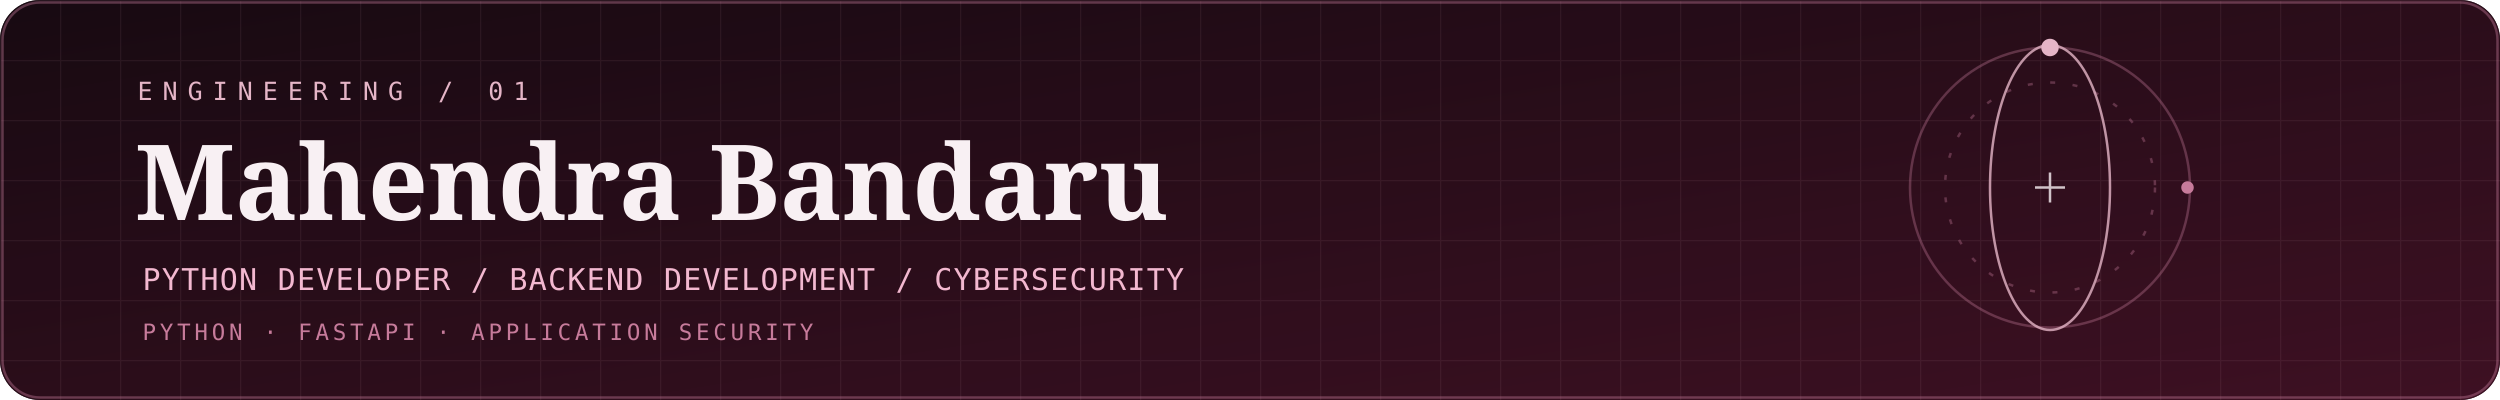
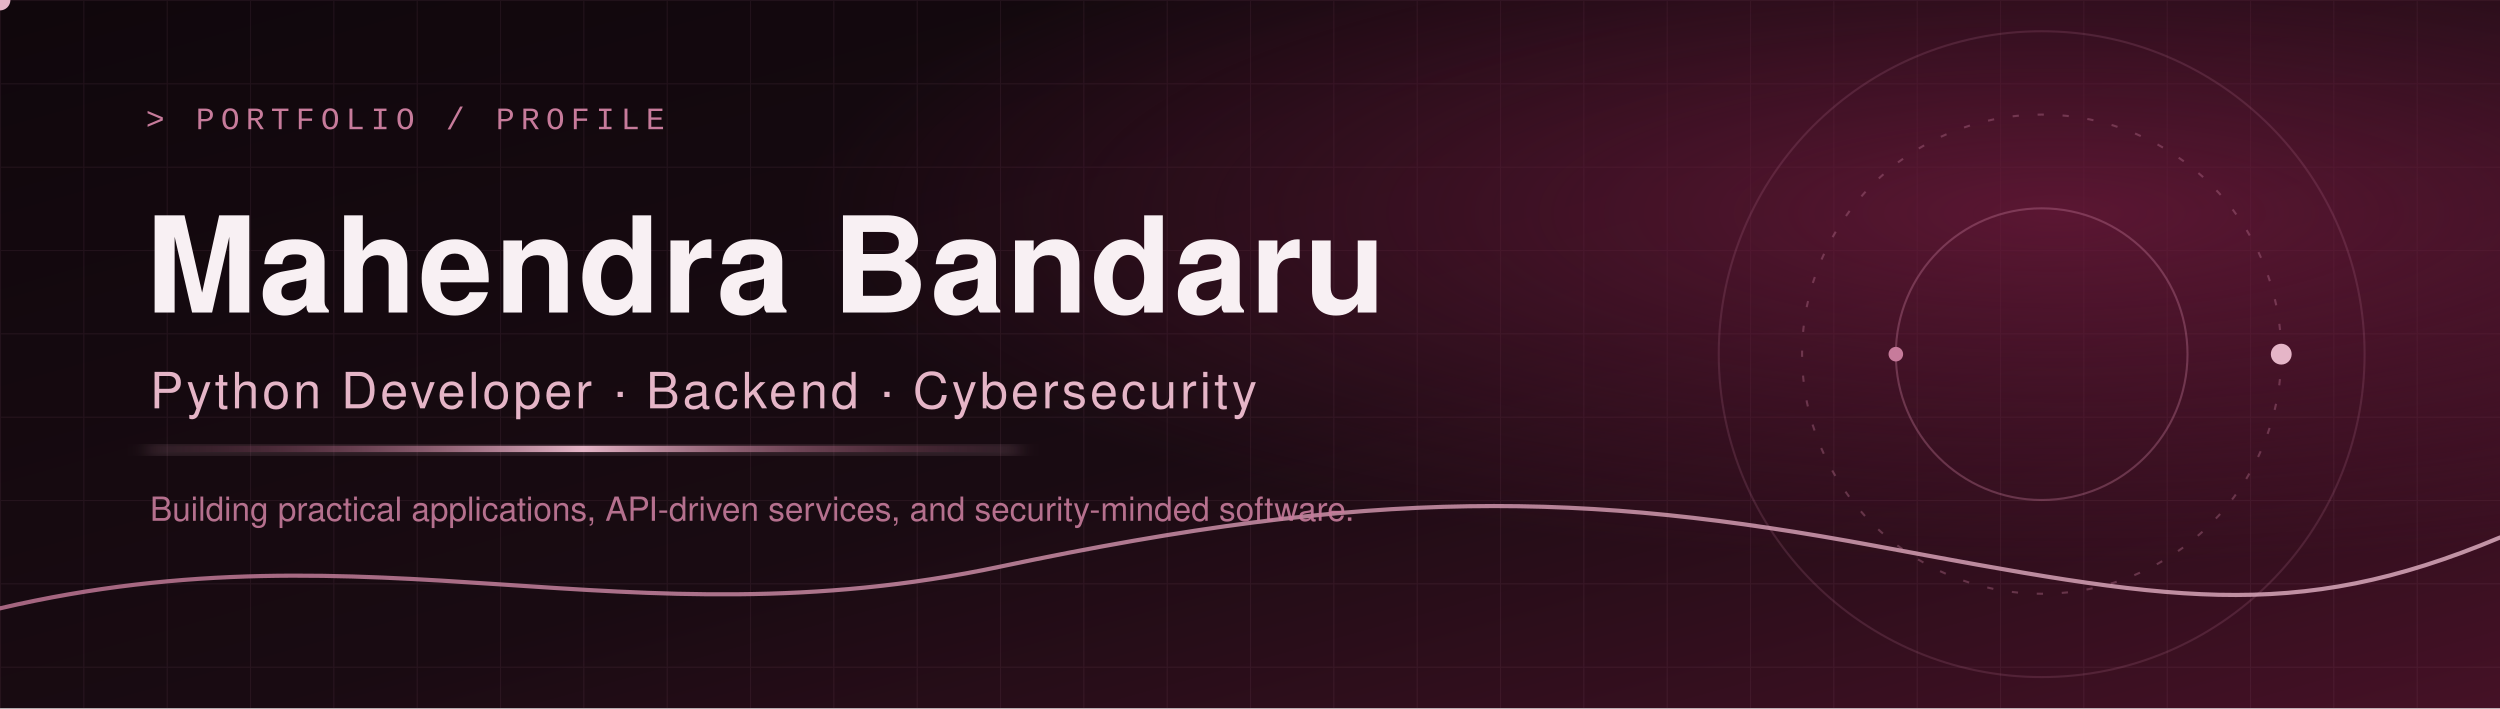
- <svg xmlns="http://www.w3.org/2000/svg" width="1000" height="160" viewBox="0 0 1000 160" role="img" aria-labelledby="title desc">
+ <svg xmlns="http://www.w3.org/2000/svg" viewBox="0 0 1200 340" width="1200" height="340" role="img" aria-labelledby="mb-hero-title mb-hero-desc">
  <defs>
-     <linearGradient id="panel" x1="0" y1="0" x2="1" y2="1">
-       <stop offset="0" stop-color="#190b12" />
+     <linearGradient id="mb-bg" x1="0" y1="0" x2="1" y2="1">
+       <stop offset="0" stop-color="#10070C" />
+       <stop offset="0.55" stop-color="#190B12" />
      <stop offset="1" stop-color="#451126" />
+       <animate attributeName="x2" values="1;0.8;1" dur="12s" repeatCount="indefinite" />
    </linearGradient>
-     <linearGradient id="rose" x1="0" y1="0" x2="1" y2="0">
-       <stop offset="0" stop-color="#701a3d" />
-       <stop offset=".5" stop-color="#e5b5c7" />
-       <stop offset="1" stop-color="#c77b9b" />
+     <radialGradient id="mb-glow" cx="0.82" cy="0.3" r="0.5">
+       <stop offset="0" stop-color="#701A3D" stop-opacity="0.75" />
+       <stop offset="1" stop-color="#701A3D" stop-opacity="0" />
+       <animate attributeName="cx" values="0.82;0.72;0.82" dur="9s" repeatCount="indefinite" />
+     </radialGradient>
+     <linearGradient id="mb-line" x1="0" y1="0" x2="1" y2="0">
+       <stop offset="0" stop-color="#701A3D" stop-opacity="0" />
+       <stop offset="0.5" stop-color="#E5B5C7" />
+       <stop offset="1" stop-color="#701A3D" stop-opacity="0" />
    </linearGradient>
-     <linearGradient id="shine" x1="0" y1="0" x2="1" y2="0">
-       <stop offset="0" stop-color="#f8f0f3" stop-opacity="0" />
-       <stop offset=".5" stop-color="#f8f0f3" stop-opacity=".20" />
-       <stop offset="1" stop-color="#f8f0f3" stop-opacity="0" />
+     <linearGradient id="mb-path" x1="0" y1="0" x2="1" y2="0">
+       <stop offset="0" stop-color="#C77B9B" />
+       <stop offset="1" stop-color="#E5B5C7" />
    </linearGradient>
-     <pattern id="grid" width="24" height="24" patternUnits="userSpaceOnUse">
-       <path d="M24 0H0V24" fill="none" stroke="#e5b5c7" stroke-opacity=".075" stroke-width="1" />
+     <pattern id="mb-grid" width="40" height="40" patternUnits="userSpaceOnUse">
+       <path d="M40 0H0V40" fill="none" stroke="#C77B9B" stroke-opacity="0.09" stroke-width="1" />
    </pattern>
+     <filter id="mb-soft" x="-20%" y="-20%" width="140%" height="140%">
+       <feGaussianBlur stdDeviation="4" />
+     </filter>
  </defs>
-   <rect width="1000" height="160" rx="16" fill="#10070c" />
-   <rect width="1000" height="160" rx="16" fill="url(#panel)" opacity=".86" />
-   <rect width="1000" height="160" rx="16" fill="url(#grid)" />
-   <rect x="-180" y="0" width="90" height="160" fill="url(#shine)">
-     <animate attributeName="x" values="-180;1180" dur="8s" repeatCount="indefinite" />
+   <rect width="1200" height="340" fill="url(#mb-bg)" />
+   <rect width="1200" height="340" fill="url(#mb-grid)" />
+   <rect width="1200" height="340" fill="url(#mb-glow)" />
+   <g transform="translate(980 170)" fill="none" stroke="#C77B9B" stroke-opacity="0.35">
+     <circle r="70" />
+     <circle r="115" stroke-dasharray="3 9" />
+     <circle r="155" stroke-opacity="0.18" />
+     <g>
+       <circle cx="115" cy="0" r="5" fill="#E5B5C7" stroke="none" />
+       <animateTransform attributeName="transform" type="rotate" from="0" to="360" dur="24s" repeatCount="indefinite" />
+     </g>
+     <g>
+       <circle cx="-70" cy="0" r="3.5" fill="#C77B9B" stroke="none" />
+       <animateTransform attributeName="transform" type="rotate" from="360" to="0" dur="16s" repeatCount="indefinite" />
+     </g>
+   </g>
+   <path d="M0 292 C 180 250, 300 310, 480 272 S 760 236, 900 262 S 1100 300, 1200 258" fill="none" stroke="url(#mb-path)" stroke-width="2" stroke-linecap="round" stroke-dasharray="1400" stroke-dashoffset="0" opacity="0.8">
+     <animate attributeName="stroke-dashoffset" values="1400;0;0" keyTimes="0;0.6;1" dur="7s" repeatCount="indefinite" />
+   </path>
+   <circle r="5" fill="#E5B5C7">
+     <animateMotion dur="7s" repeatCount="indefinite" keyPoints="0;1;1" keyTimes="0;0.6;1" calcMode="linear" path="M0 292 C 180 250, 300 310, 480 272 S 760 236, 900 262 S 1100 300, 1200 258" />
+   </circle>
+   <text x="70" y="62" fill="#C77B9B" font-family="Consolas, 'Courier New', monospace" font-size="15" letter-spacing="3">&gt; PORTFOLIO / PROFILE</text>
+   <text x="70" y="150" fill="#F8F0F3" font-family="'Segoe UI', Helvetica, Arial, sans-serif" font-size="64" font-weight="700" letter-spacing="1">Mahendra Bandaru</text>
+   <text x="72" y="196" fill="#E5B5C7" font-family="'Segoe UI', Helvetica, Arial, sans-serif" font-size="24" letter-spacing="1.5">Python Developer  ·  Backend  ·  Cybersecurity</text>
+   <rect x="70" y="214" width="420" height="4" rx="2" fill="#E5B5C7" opacity="0.5" filter="url(#mb-soft)" />
+   <rect x="70" y="214" width="420" height="3" rx="1.5" fill="url(#mb-line)">
+     <animate attributeName="opacity" values="0.6;1;0.6" dur="4s" repeatCount="indefinite" />
  </rect>
-   <rect x="1" y="1" width="998" height="158" rx="15" fill="none" stroke="#c77b9b" stroke-opacity=".4" />
-   <circle cx="820" cy="75" r="56" fill="none" stroke="#c77b9b" stroke-opacity=".35" />
-   <circle cx="820" cy="75" r="42" fill="none" stroke="#c77b9b" stroke-opacity=".35" stroke-dasharray="2 7" />
-   <ellipse cx="820" cy="75" rx="24" ry="57" fill="none" stroke="#e5b5c7" stroke-opacity=".8">
-     <animateTransform attributeName="transform" type="rotate" from="0 820 75" to="360 820 75" dur="18s" repeatCount="indefinite" />
-   </ellipse>
-   <circle cx="820" cy="19" r="3.5" fill="#e5b5c7">
-     <animate attributeName="opacity" values=".3;1;.3" dur="2s" repeatCount="indefinite" />
-   </circle>
-   <circle cx="875" cy="75" r="2.5" fill="#c77b9b" />
-   <path d="M814 75h12M820 69v12" stroke="#f8f0f3" stroke-opacity=".8" />
-   <text x="55" y="40" font-family="monospace" font-size="10" letter-spacing="4" fill="#e5b5c7">ENGINEERING / 01</text>
-   <text x="54" y="88" font-family="Georgia,serif" font-size="42" font-weight="bold" fill="#f8f0f3">Mahendra Bandaru</text>
-   <text x="57" y="116" font-family="monospace" font-size="12" letter-spacing=".5" fill="#f3b8d0">PYTHON DEVELOPER  /  BACKEND DEVELOPMENT  /  CYBERSECURITY</text>
-   <text x="57" y="136" font-family="monospace" font-size="9" letter-spacing="1.5" fill="#c77b9b">PYTHON · FASTAPI · APPLICATION SECURITY</text>
+   <text x="72" y="250" fill="#C77B9B" font-family="'Segoe UI', Helvetica, Arial, sans-serif" font-size="16" opacity="0.9">Building practical applications, API-driven services, and security-minded software.</text>
</svg>
